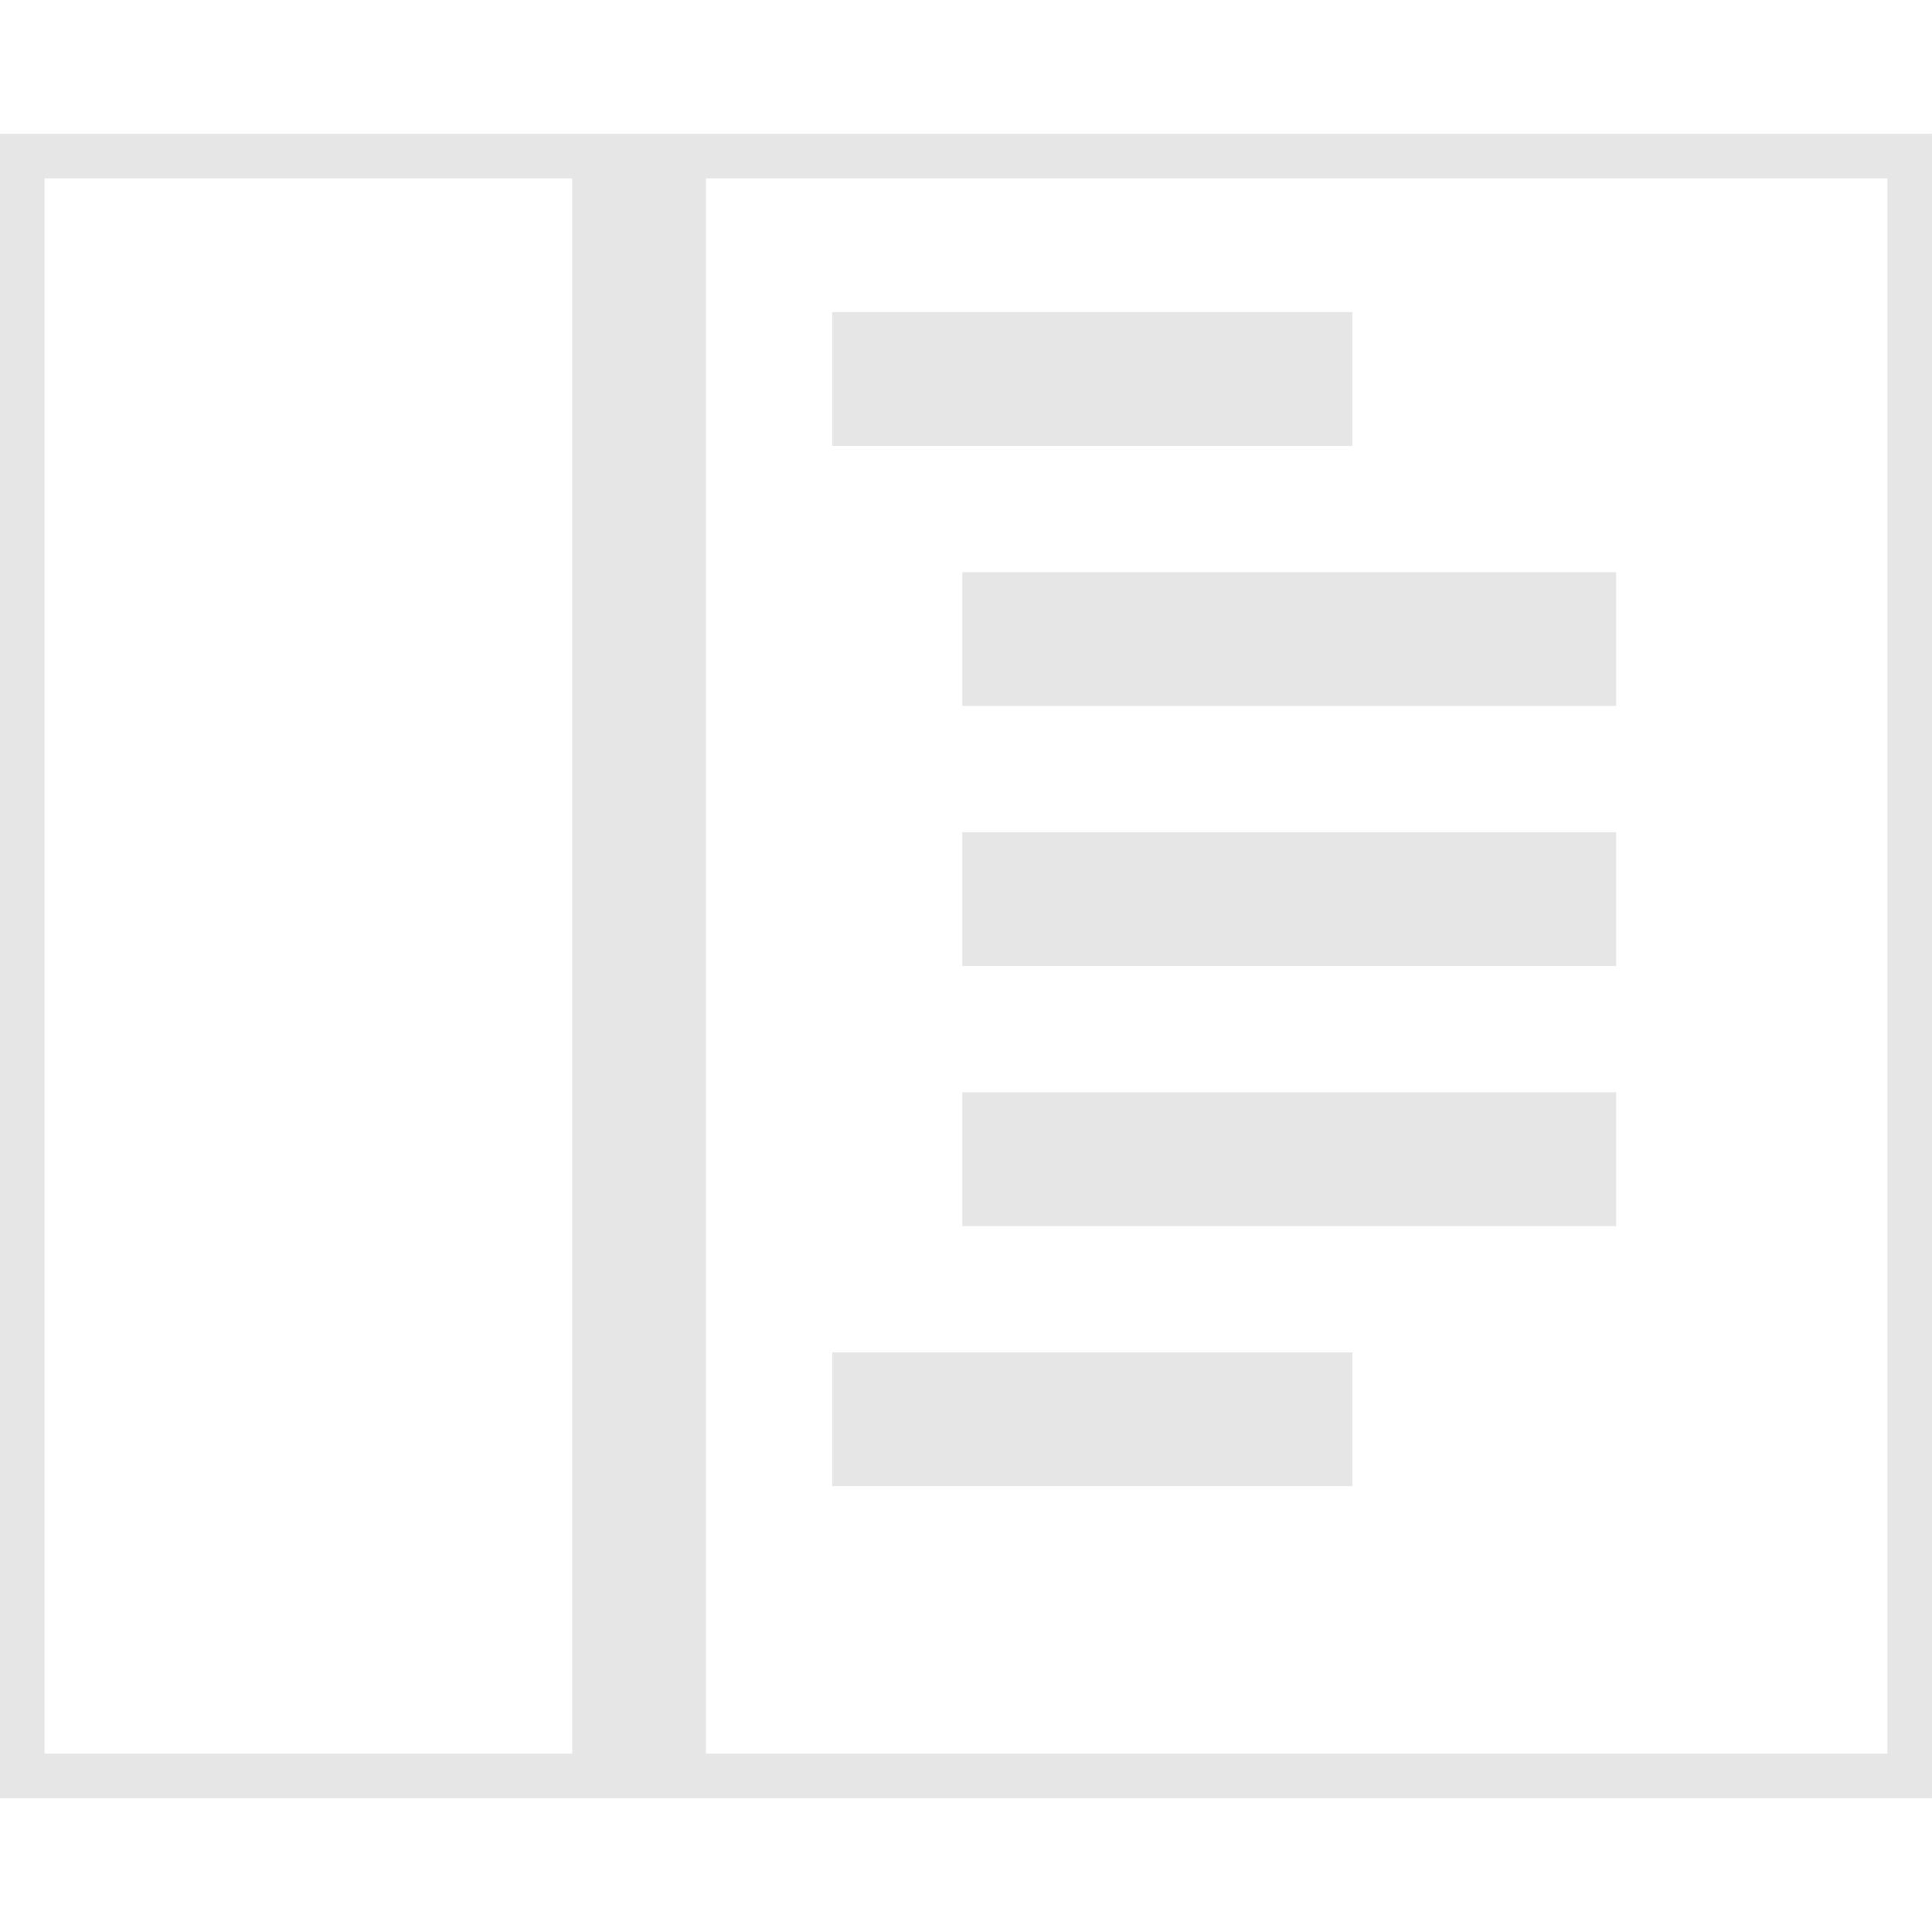
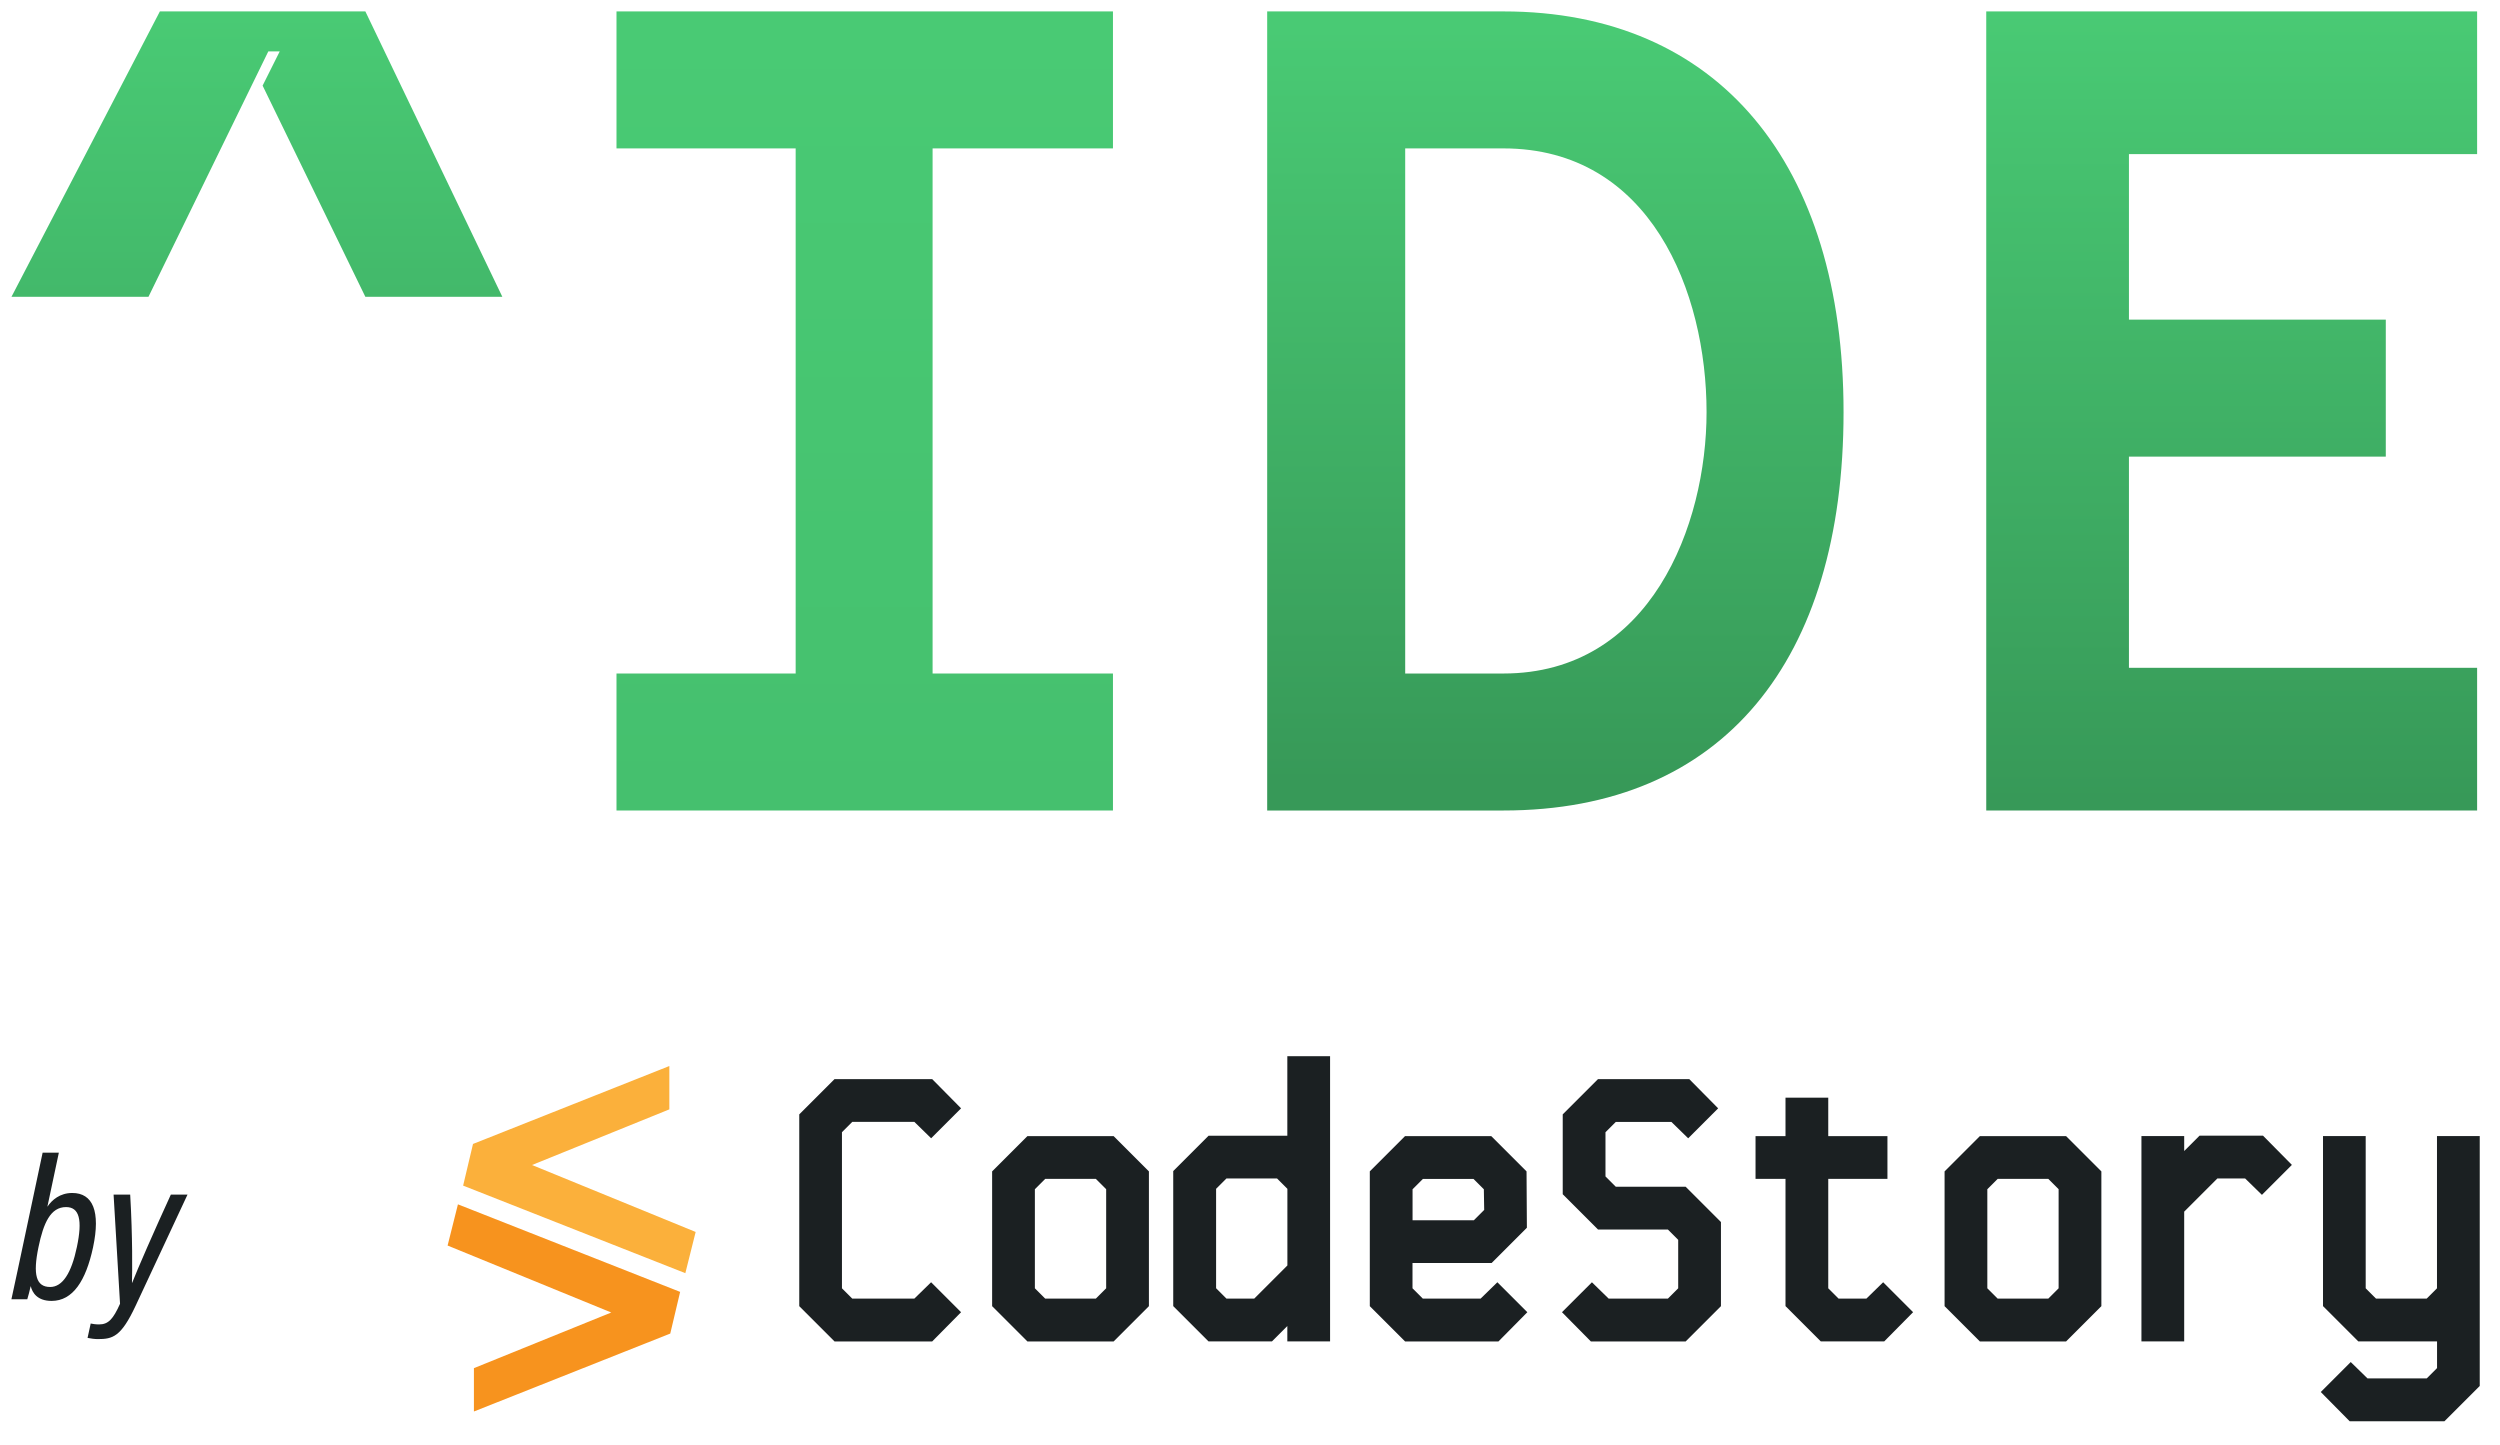
- <svg xmlns="http://www.w3.org/2000/svg" width="100%" height="100%" viewBox="0 0 260 260" version="1.1" xml:space="preserve" style="fill-rule:evenodd;clip-rule:evenodd;stroke-linejoin:round;stroke-miterlimit:1.414;">
-   <g transform="matrix(1,0,0,1,-589,-1078)">
-     <g transform="matrix(1,0,0,1,0,999)">
-       <g opacity="0.1">
-         <g transform="matrix(1.06122,0,0,1.03704,-43.4898,-1044.78)">
-           <path d="M841,1317L596,1317L596,1101L841,1101L841,1317ZM601.654,1106.79L601.654,1311.21L835.346,1311.21L835.346,1106.79L601.654,1106.79Z" />
-         </g>
-         <g transform="matrix(1,0,0,1,1,-999)">
-           <rect x="665" y="1100" width="18" height="216" />
-         </g>
-         <g transform="matrix(1,0,0,1,0,-1000)">
-           <rect x="701" y="1121" width="70" height="18" />
-         </g>
-         <g transform="matrix(1,0,0,1,0,-860)">
-           <rect x="701" y="1121" width="70" height="18" />
-         </g>
-         <g transform="matrix(1.25714,0,0,1,-162.757,-965)">
-           <rect x="701" y="1121" width="70" height="18" />
-         </g>
-         <g transform="matrix(1.25714,0,0,1,-162.757,-930)">
-           <rect x="701" y="1121" width="70" height="18" />
-         </g>
-         <g transform="matrix(1.25714,0,0,1,-162.757,-895)">
-           <rect x="701" y="1121" width="70" height="18" />
-         </g>
+ <svg xmlns="http://www.w3.org/2000/svg" xmlns:xlink="http://www.w3.org/1999/xlink" viewBox="0 0 438 253">
+   <defs>
+     <style>
+       .cls-1 {
+         fill: url(#linear-gradient);
+       }
+ 
+       .cls-2 {
+         fill: #f7931e;
+       }
+ 
+       .cls-3 {
+         fill: #1b2022;
+       }
+ 
+       .cls-4 {
+         fill: #fbb03b;
+       }
+ 
+       .cls-5 {
+         fill: url(#linear-gradient-3);
+       }
+ 
+       .cls-6 {
+         fill: url(#linear-gradient-4);
+       }
+ 
+       .cls-7 {
+         fill: url(#linear-gradient-2);
+       }
+ 		</style>
+     <linearGradient id="linear-gradient" x1="151.5" y1="5.43" x2="151.5" y2="139.99" gradientUnits="userSpaceOnUse">
+       <stop offset="0" stop-color="#49ca74" />
+       <stop offset="1" stop-color="#45c06e" />
+     </linearGradient>
+     <linearGradient id="linear-gradient-2" x1="272.5" y1="4.75" x2="272.5" y2="136.98" gradientUnits="userSpaceOnUse">
+       <stop offset="0" stop-color="#49ca74" />
+       <stop offset="1" stop-color="#379958" />
+     </linearGradient>
+     <linearGradient id="linear-gradient-3" x1="390.99" y1="1.84" x2="390.99" y2="140.34" xlink:href="#linear-gradient-2" />
+     <linearGradient id="linear-gradient-4" x1="45.01" y1="2.57" x2="45.01" y2="143.08" xlink:href="#linear-gradient-2" />
+   </defs>
+   <g id="Layer_1" data-name="Layer 1">
+     <g>
+       <g>
+         <path class="cls-3" d="m163.13,199.42l-2.94-2.87h-10.87l-1.81,1.81v27.35l1.81,1.81h10.87l2.94-2.87,5.25,5.25-5.06,5.12h-17.11l-6.18-6.18v-33.6l6.18-6.18h17.11l5.06,5.12-5.25,5.25Z" />
+         <path class="cls-3" d="m173.82,205.23l6.18-6.18h15.11l6.18,6.18v23.61l-6.18,6.18h-15.11l-6.18-6.18v-23.61Zm18.17,22.29l1.81-1.81v-17.36l-1.81-1.81h-8.87l-1.81,1.81v17.36l1.81,1.81h8.87Z" />
+         <path class="cls-3" d="m205.56,205.16l6.18-6.18h13.8v-13.93h7.49v49.96h-7.49v-2.69l-2.69,2.69h-11.12l-6.18-6.18v-23.67Zm9.31,22.36h4.87l5.81-5.81v-13.43l-1.81-1.81h-8.87l-1.81,1.81v17.42l1.81,1.81Z" />
+         <path class="cls-3" d="m239.98,205.23l6.18-6.18h15.11l6.18,6.18.06,9.87-6.18,6.18h-13.86v4.43l1.81,1.81h10.12l2.94-2.87,5.25,5.25-5.06,5.12h-16.36l-6.18-6.18v-23.61Zm18.24,8.56l1.81-1.81-.06-3.62-1.81-1.81h-8.87l-1.81,1.81v5.43h10.74Z" />
+         <path class="cls-3" d="m278.9,224.65l2.94,2.87h10.37l1.81-1.81v-8.49l-1.81-1.81h-12.24l-6.18-6.18v-13.99l6.18-6.18h15.99l5.06,5.12-5.25,5.25-2.94-2.87h-9.74l-1.81,1.81v7.74l1.81,1.81h12.24l6.18,6.18v14.74l-6.18,6.18h-16.61l-5.06-5.12,5.25-5.25Z" />
+         <path class="cls-3" d="m335.18,229.89l-5.06,5.12h-11.12l-6.18-6.18v-22.29h-5.25v-7.49h5.25v-6.74h7.49v6.74h10.37v7.49h-10.37v19.17l1.81,1.81h4.87l2.94-2.87,5.25,5.25Z" />
+         <path class="cls-3" d="m340.69,205.23l6.18-6.18h15.11l6.18,6.18v23.61l-6.18,6.18h-15.11l-6.18-6.18v-23.61Zm18.17,22.29l1.81-1.81v-17.36l-1.81-1.81h-8.87l-1.81,1.81v17.36l1.81,1.81h8.87Z" />
+         <path class="cls-3" d="m382.67,199.04v2.62l2.69-2.69h11.12l5.06,5.12-5.25,5.25-2.94-2.87h-4.87l-5.81,5.81v22.73h-7.49v-35.97h7.49Z" />
+         <path class="cls-3" d="m414.47,199.04v26.67l1.81,1.81h8.87l1.81-1.81v-26.67h7.49v43.78l-6.18,6.18h-16.61l-5.06-5.12,5.25-5.25,2.94,2.87h10.37l1.81-1.81v-4.68h-13.8l-6.18-6.18v-29.79h7.49Z" />
+       </g>
+       <g>
+         <path class="cls-2" d="m83.03,247.29v-7.59l24.06-9.75-28.67-11.73,1.81-7.22,38.93,15.34-1.73,7.3-34.39,13.65Z" />
+         <path class="cls-4" d="m117.27,186.77v7.59l-24.06,9.75,28.67,11.73-1.81,7.22-38.93-15.34,1.73-7.3,34.39-13.65Z" />
+       </g>
+       <g>
+         <path class="cls-3" d="m7.47,201.95h2.84l-2.01,9.47c.8-1.19,2.2-2.41,4.36-2.41,3.61,0,4.98,3.23,3.64,9.54-1.26,5.85-3.54,9.37-7.26,9.37-2.5,0-3.38-1.43-3.66-2.6-.18.82-.44,1.8-.6,2.31H2c.25-1.1.62-2.88,1.09-5.06l4.38-20.63Zm6,16.53c1.01-4.78.43-7-1.9-7-2.72,0-3.96,2.8-4.83,7.03-1,4.81-.42,6.97,2.05,6.97,2.15,0,3.72-2.4,4.68-7Z" />
+         <path class="cls-3" d="m22.81,209.3c.44,7.52.36,13.63.31,15.44h.04c.93-2.4,3.86-9.09,6.77-15.44h2.92l-9.09,19.47c-2.56,5.47-4.01,5.84-6.66,5.84-.5,0-1.34-.11-1.76-.21l.55-2.52c.28.07.89.16,1.45.16,1.65,0,2.48-.93,3.69-3.62l-1.13-19.12h2.92Z" />
      </g>
    </g>
  </g>
+   <g id="Layer_4" data-name="Layer 4">
+     <g>
+       <polygon class="cls-1" points="108.01 26 139.4 26 139.4 118 108.01 118 108.01 142 194.99 142 194.99 118 163.39 118 163.39 26 194.99 26 194.99 2 108.01 2 108.01 26" />
+       <path class="cls-7" d="m263.39,2h-41.38s0,140,0,140h41.38c38.6,0,59.6-26.4,59.6-69.8S301.19,2,263.39,2Zm0,116h-17.2V26h17.2c25.8,0,35.6,25.2,35.6,46.2,0,19.8-9.8,45.8-35.6,45.8Z" />
+       <polygon class="cls-5" points="433.99 27 433.99 2 347.99 2 347.99 142 433.99 142 433.99 117 372.99 117 372.99 80 417.99 80 417.99 56 372.99 56 372.99 27 433.99 27" />
+       <polygon class="cls-6" points="28.01 2 2.01 52 26.01 52 47.01 9 49.01 9 46.01 15 64.01 52 88.01 52 64.01 2 28.01 2" />
+     </g>
+   </g>
</svg>
